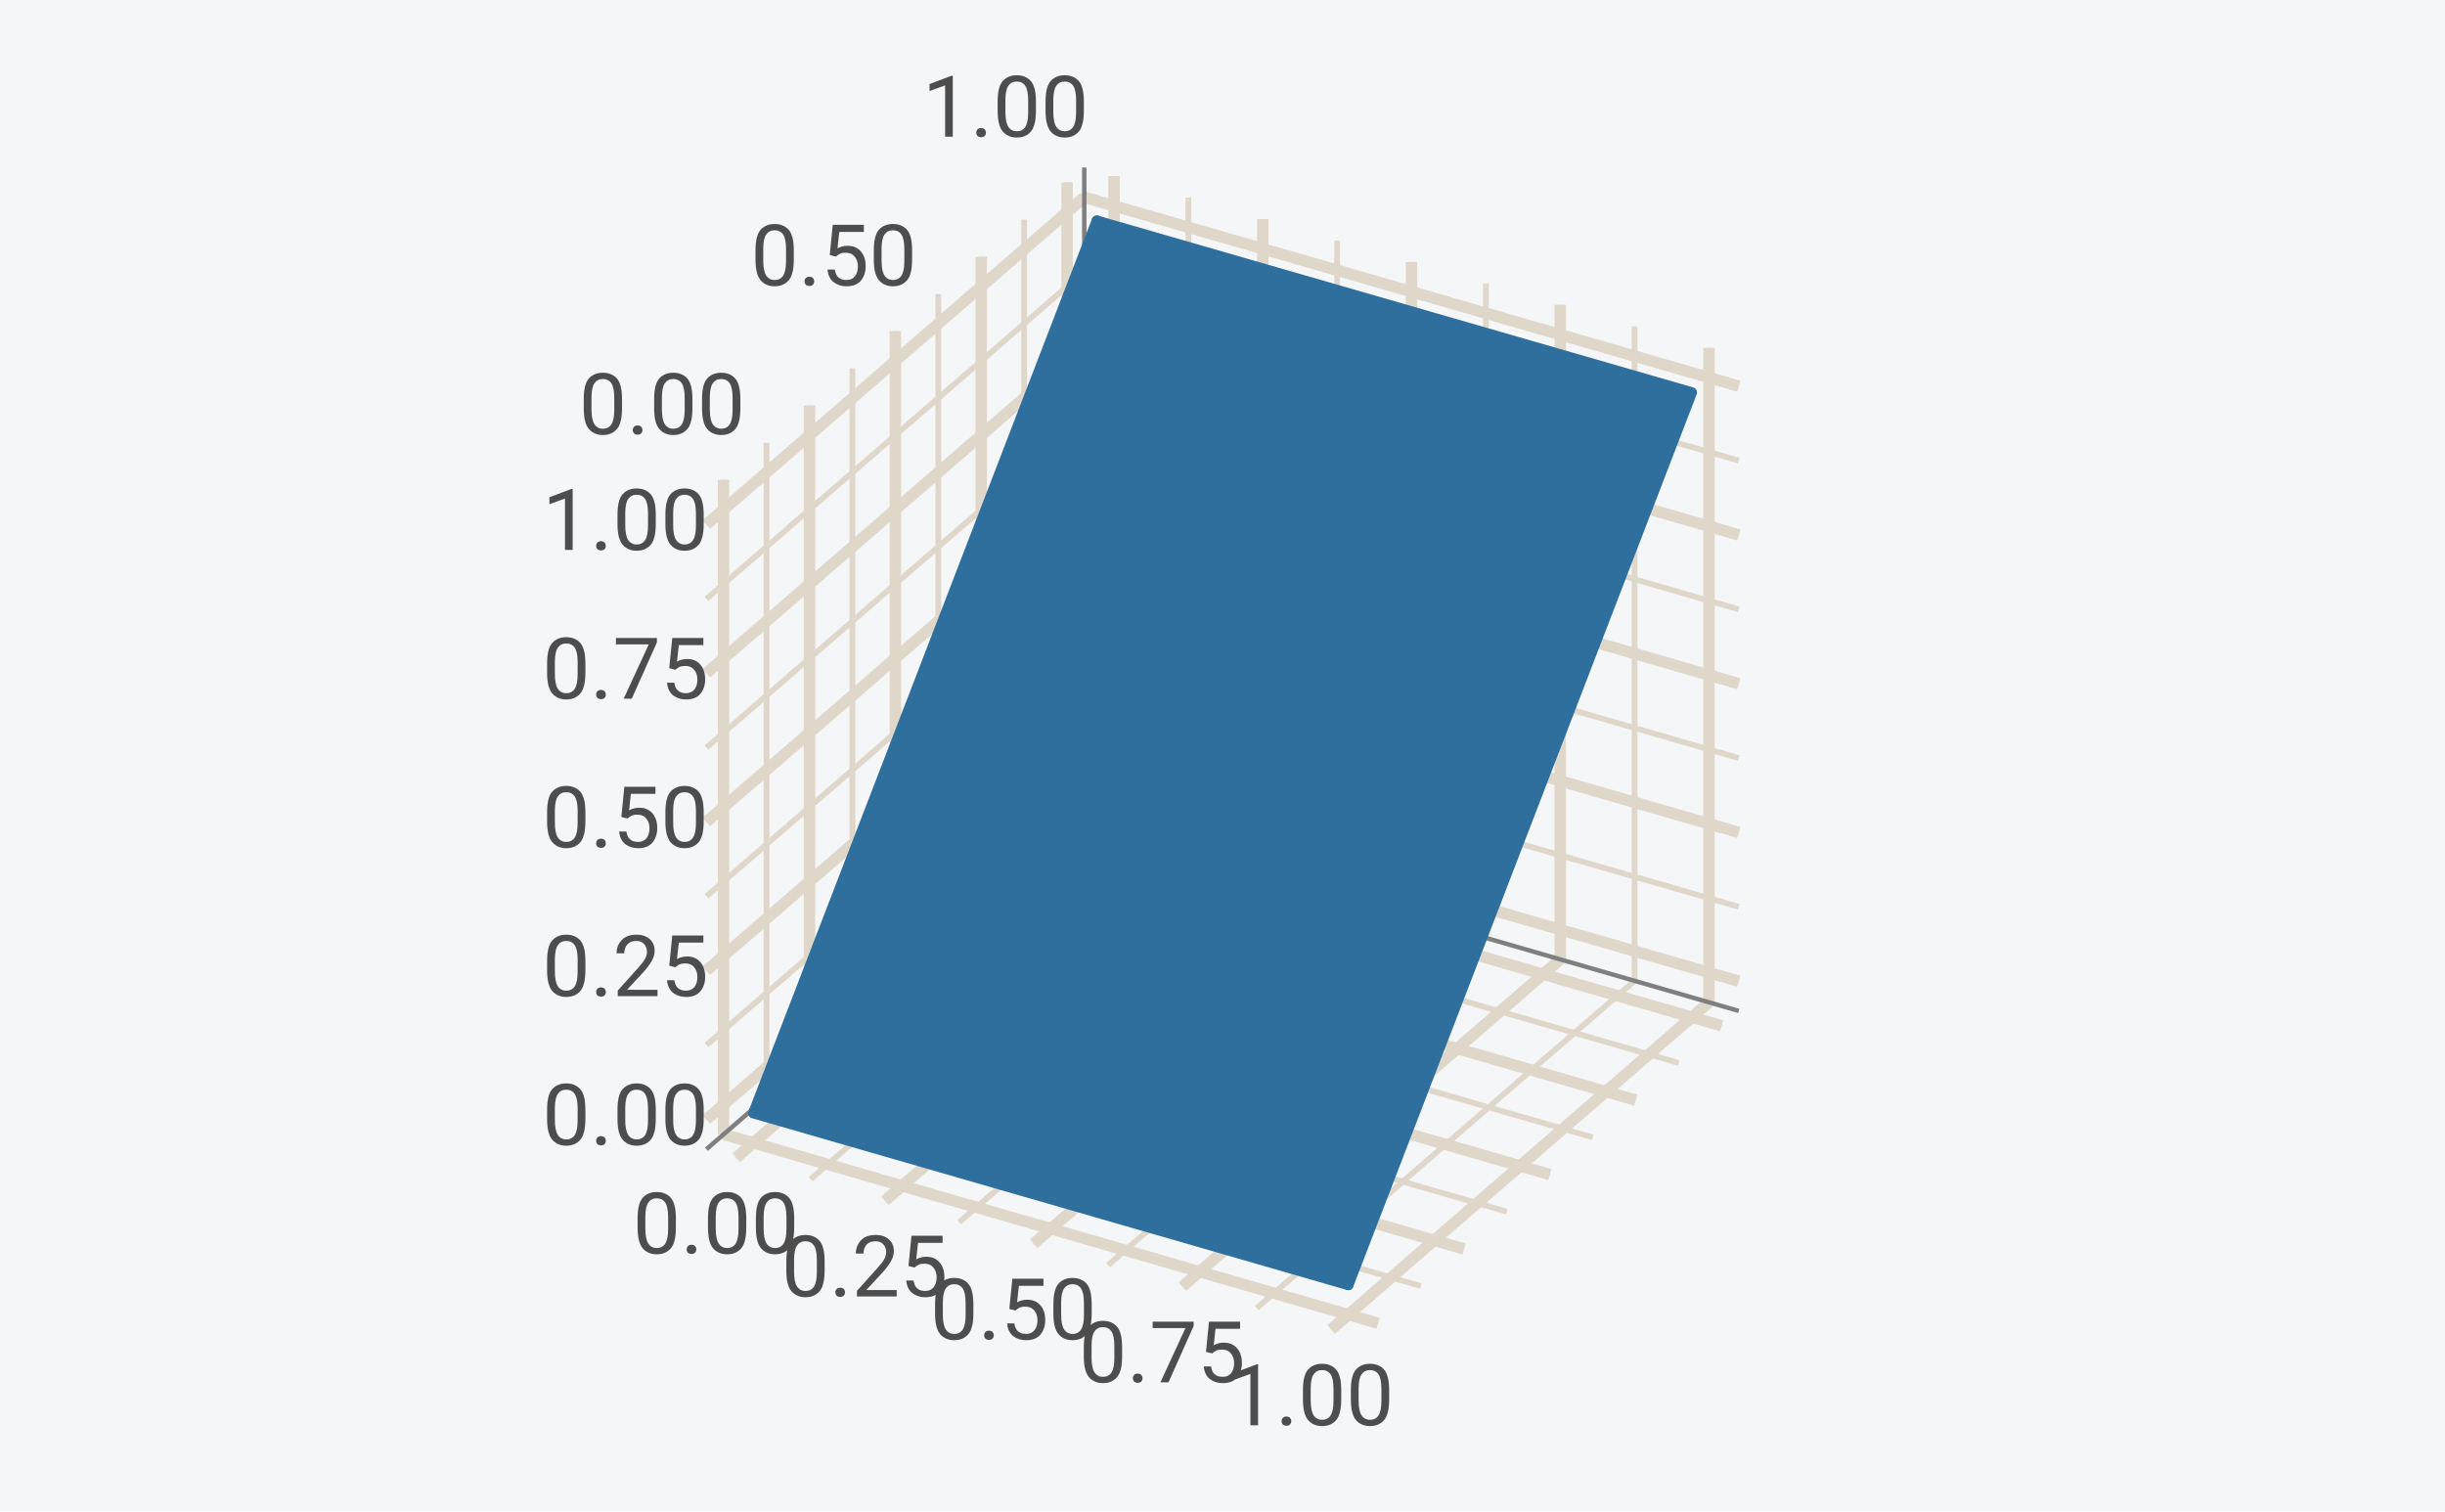
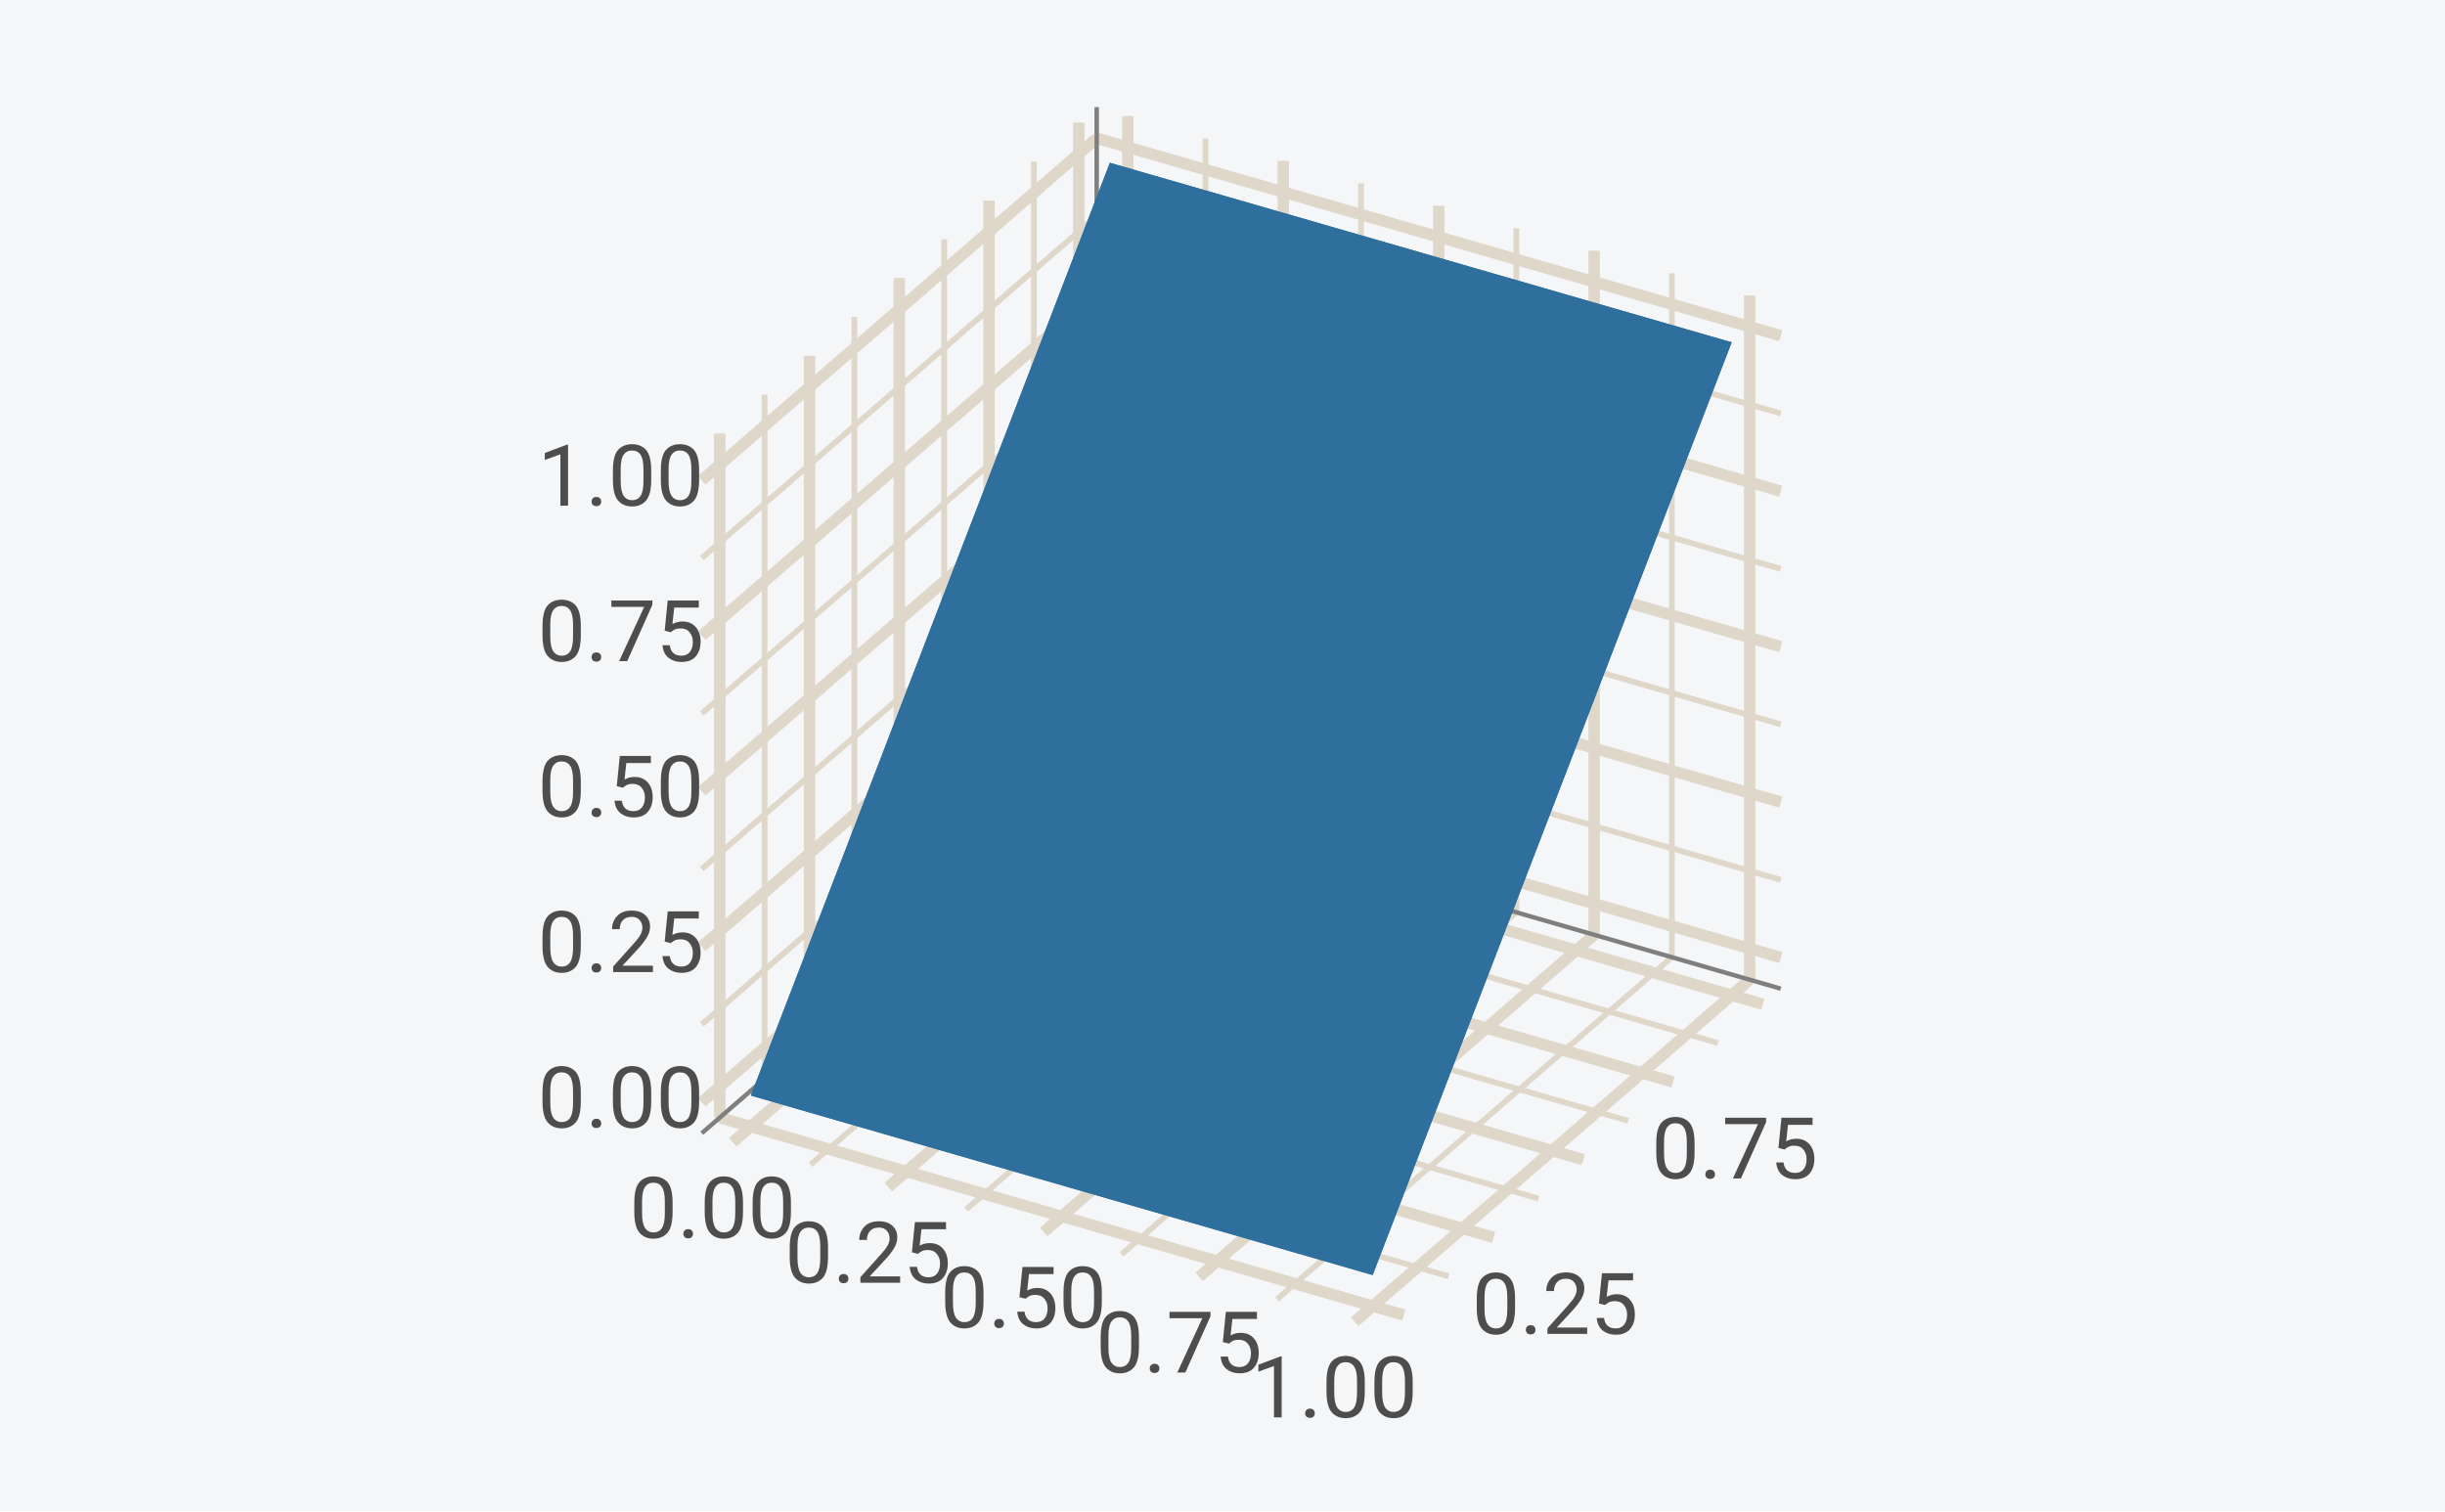
<svg xmlns="http://www.w3.org/2000/svg" width="468.00pt" height="289.25pt" viewBox="0 0 468.00 289.25">
  <g class="svglite">
    <defs>
      <style type="text/css">
    /* theme-aware-processed */
    .svglite line, .svglite polyline, .svglite polygon, .svglite path, .svglite circle {
      fill: none;
      stroke: #3E3F3A;
      stroke-linecap: round;
      stroke-linejoin: round;
      stroke-miterlimit: 10.00;
    }
    .svglite &gt; g &gt; rect {
      fill: none;
      stroke: #3E3F3A;
      stroke-linecap: round;
      stroke-linejoin: round;
      stroke-miterlimit: 10.00;
    }
    .svglite text {
      white-space: pre;
      fill: #3E3F3A;
    }
    .svglite g.glyphgroup path {
      fill: inherit;
      stroke: none;
    }
  </style>
    </defs>
    <rect class="svg-bg" width="100%" height="100%" style="stroke: none; fill: #F5F6F8;" />
    <defs>
      <clipPath id="cpMC4wMHw0NjguMDB8MC4wMHwyODkuMjU=">
        <rect x="0.00" y="0.00" width="468.00" height="289.25" />
      </clipPath>
    </defs>
    <g clip-path="url(#cpMC4wMHw0NjguMDB8MC4wMHwyODkuMjU=)">
</g>
    <defs>
      <clipPath id="cpODkuMzh8Mzc4LjYyfDAuMDB8Mjg5LjI1">
        <rect x="89.38" y="0.00" width="289.25" height="289.25" />
      </clipPath>
    </defs>
    <g clip-path="url(#cpODkuMzh8Mzc4LjYyfDAuMDB8Mjg5LjI1)">
      <rect x="89.38" y="0.00" width="289.25" height="289.25" style="stroke-width: 1.65; stroke: none;" />
    </g>
    <g clip-path="url(#cpMC4wMHw0NjguMDB8MC4wMHwyODkuMjU=)">
      <rect x="97.85" y="8.47" width="272.31" height="272.31" style="stroke-width: 1.65; stroke: none;" />
    </g>
    <defs>
-       <clipPath id="cpMTA1Ljg0fDM2Mi4xOHwzMS41NnwyNTYuNjM=">
-         <rect x="105.84" y="31.56" width="256.34" height="225.07" />
-       </clipPath>
-     </defs>
-     <g clip-path="url(#cpMTA1Ljg0fDM2Mi4xOHwzMS41NnwyNTYuNjM=)">
-       <polyline points="138.50,217.12 138.50,91.85 " style="stroke-width: 1.10; stroke: #DFD7CA; stroke-linecap: butt;" />
-       <polyline points="146.72,210.00 146.72,84.73 " style="stroke-width: 1.10; stroke: #DFD7CA; stroke-linecap: butt;" />
-       <polyline points="154.94,202.89 154.94,77.62 " style="stroke-width: 1.10; stroke: #DFD7CA; stroke-linecap: butt;" />
-       <polyline points="163.16,195.77 163.16,70.50 " style="stroke-width: 1.10; stroke: #DFD7CA; stroke-linecap: butt;" />
-       <polyline points="171.38,188.65 171.38,63.38 " style="stroke-width: 1.10; stroke: #DFD7CA; stroke-linecap: butt;" />
-       <polyline points="179.60,181.53 179.60,56.26 " style="stroke-width: 1.10; stroke: #DFD7CA; stroke-linecap: butt;" />
-       <polyline points="187.82,174.42 187.82,49.15 " style="stroke-width: 1.10; stroke: #DFD7CA; stroke-linecap: butt;" />
-       <polyline points="196.03,167.30 196.03,42.03 " style="stroke-width: 1.10; stroke: #DFD7CA; stroke-linecap: butt;" />
-       <polyline points="204.25,160.18 204.25,34.91 " style="stroke-width: 1.10; stroke: #DFD7CA; stroke-linecap: butt;" />
-       <polyline points="138.50,217.12 138.50,91.85 " style="stroke-width: 2.19; stroke: #DFD7CA; stroke-linecap: butt;" />
-       <polyline points="154.94,202.89 154.94,77.62 " style="stroke-width: 2.19; stroke: #DFD7CA; stroke-linecap: butt;" />
-       <polyline points="171.38,188.65 171.38,63.38 " style="stroke-width: 2.19; stroke: #DFD7CA; stroke-linecap: butt;" />
-       <polyline points="187.82,174.42 187.82,49.15 " style="stroke-width: 2.19; stroke: #DFD7CA; stroke-linecap: butt;" />
-       <polyline points="204.25,160.18 204.25,34.91 " style="stroke-width: 2.19; stroke: #DFD7CA; stroke-linecap: butt;" />
-       <polyline points="135.22,214.28 207.54,151.64 " style="stroke-width: 1.10; stroke: #DFD7CA; stroke-linecap: butt;" />
-       <polyline points="135.22,200.04 207.54,137.40 " style="stroke-width: 1.10; stroke: #DFD7CA; stroke-linecap: butt;" />
-       <polyline points="135.22,185.80 207.54,123.17 " style="stroke-width: 1.10; stroke: #DFD7CA; stroke-linecap: butt;" />
-       <polyline points="135.22,171.57 207.54,108.93 " style="stroke-width: 1.10; stroke: #DFD7CA; stroke-linecap: butt;" />
-       <polyline points="135.22,157.33 207.54,94.70 " style="stroke-width: 1.10; stroke: #DFD7CA; stroke-linecap: butt;" />
-       <polyline points="135.22,143.10 207.54,80.46 " style="stroke-width: 1.10; stroke: #DFD7CA; stroke-linecap: butt;" />
-       <polyline points="135.22,128.86 207.54,66.23 " style="stroke-width: 1.10; stroke: #DFD7CA; stroke-linecap: butt;" />
-       <polyline points="135.22,114.63 207.54,51.99 " style="stroke-width: 1.10; stroke: #DFD7CA; stroke-linecap: butt;" />
-       <polyline points="135.22,100.39 207.54,37.76 " style="stroke-width: 1.10; stroke: #DFD7CA; stroke-linecap: butt;" />
-       <polyline points="135.22,214.28 207.54,151.64 " style="stroke-width: 2.19; stroke: #DFD7CA; stroke-linecap: butt;" />
-       <polyline points="135.22,185.80 207.54,123.17 " style="stroke-width: 2.19; stroke: #DFD7CA; stroke-linecap: butt;" />
-       <polyline points="135.22,157.33 207.54,94.70 " style="stroke-width: 2.19; stroke: #DFD7CA; stroke-linecap: butt;" />
-       <polyline points="135.22,128.86 207.54,66.23 " style="stroke-width: 2.19; stroke: #DFD7CA; stroke-linecap: butt;" />
-       <polyline points="135.22,100.39 207.54,37.76 " style="stroke-width: 2.19; stroke: #DFD7CA; stroke-linecap: butt;" />
-       <polyline points="213.24,158.98 213.24,33.71 " style="stroke-width: 1.10; stroke: #DFD7CA; stroke-linecap: butt;" />
-       <polyline points="227.47,163.09 227.47,37.82 " style="stroke-width: 1.10; stroke: #DFD7CA; stroke-linecap: butt;" />
-       <polyline points="241.71,167.20 241.71,41.93 " style="stroke-width: 1.10; stroke: #DFD7CA; stroke-linecap: butt;" />
-       <polyline points="255.94,171.31 255.94,46.04 " style="stroke-width: 1.10; stroke: #DFD7CA; stroke-linecap: butt;" />
-       <polyline points="270.18,175.42 270.18,50.15 " style="stroke-width: 1.10; stroke: #DFD7CA; stroke-linecap: butt;" />
-       <polyline points="284.41,179.52 284.41,54.25 " style="stroke-width: 1.10; stroke: #DFD7CA; stroke-linecap: butt;" />
-       <polyline points="298.65,183.63 298.65,58.36 " style="stroke-width: 1.10; stroke: #DFD7CA; stroke-linecap: butt;" />
-       <polyline points="312.88,187.74 312.88,62.47 " style="stroke-width: 1.10; stroke: #DFD7CA; stroke-linecap: butt;" />
-       <polyline points="327.12,191.85 327.12,66.58 " style="stroke-width: 1.10; stroke: #DFD7CA; stroke-linecap: butt;" />
-       <polyline points="213.24,158.98 213.24,33.71 " style="stroke-width: 2.19; stroke: #DFD7CA; stroke-linecap: butt;" />
-       <polyline points="241.71,167.20 241.71,41.93 " style="stroke-width: 2.19; stroke: #DFD7CA; stroke-linecap: butt;" />
-       <polyline points="270.18,175.42 270.18,50.15 " style="stroke-width: 2.19; stroke: #DFD7CA; stroke-linecap: butt;" />
-       <polyline points="298.65,183.63 298.65,58.36 " style="stroke-width: 2.19; stroke: #DFD7CA; stroke-linecap: butt;" />
-       <polyline points="327.12,191.85 327.12,66.58 " style="stroke-width: 2.19; stroke: #DFD7CA; stroke-linecap: butt;" />
-       <polyline points="207.54,151.64 332.81,187.80 " style="stroke-width: 1.10; stroke: #DFD7CA; stroke-linecap: butt;" />
-       <polyline points="207.54,137.40 332.81,173.57 " style="stroke-width: 1.10; stroke: #DFD7CA; stroke-linecap: butt;" />
-       <polyline points="207.54,123.17 332.81,159.33 " style="stroke-width: 1.10; stroke: #DFD7CA; stroke-linecap: butt;" />
-       <polyline points="207.54,108.93 332.81,145.10 " style="stroke-width: 1.10; stroke: #DFD7CA; stroke-linecap: butt;" />
-       <polyline points="207.54,94.70 332.81,130.86 " style="stroke-width: 1.10; stroke: #DFD7CA; stroke-linecap: butt;" />
-       <polyline points="207.54,80.46 332.81,116.63 " style="stroke-width: 1.10; stroke: #DFD7CA; stroke-linecap: butt;" />
-       <polyline points="207.54,66.23 332.81,102.39 " style="stroke-width: 1.10; stroke: #DFD7CA; stroke-linecap: butt;" />
-       <polyline points="207.54,51.99 332.81,88.16 " style="stroke-width: 1.10; stroke: #DFD7CA; stroke-linecap: butt;" />
-       <polyline points="207.54,37.76 332.81,73.92 " style="stroke-width: 1.10; stroke: #DFD7CA; stroke-linecap: butt;" />
-       <polyline points="207.54,151.64 332.81,187.80 " style="stroke-width: 2.19; stroke: #DFD7CA; stroke-linecap: butt;" />
-       <polyline points="207.54,123.17 332.81,159.33 " style="stroke-width: 2.19; stroke: #DFD7CA; stroke-linecap: butt;" />
-       <polyline points="207.54,94.70 332.81,130.86 " style="stroke-width: 2.19; stroke: #DFD7CA; stroke-linecap: butt;" />
-       <polyline points="207.54,66.23 332.81,102.39 " style="stroke-width: 2.19; stroke: #DFD7CA; stroke-linecap: butt;" />
-       <polyline points="207.54,37.76 332.81,73.92 " style="stroke-width: 2.19; stroke: #DFD7CA; stroke-linecap: butt;" />
-       <polyline points="140.91,221.61 213.24,158.98 " style="stroke-width: 1.10; stroke: #DFD7CA; stroke-linecap: butt;" />
-       <polyline points="155.15,225.72 227.47,163.09 " style="stroke-width: 1.10; stroke: #DFD7CA; stroke-linecap: butt;" />
-       <polyline points="169.38,229.83 241.71,167.20 " style="stroke-width: 1.10; stroke: #DFD7CA; stroke-linecap: butt;" />
-       <polyline points="183.62,233.94 255.94,171.31 " style="stroke-width: 1.10; stroke: #DFD7CA; stroke-linecap: butt;" />
-       <polyline points="197.85,238.05 270.18,175.42 " style="stroke-width: 1.10; stroke: #DFD7CA; stroke-linecap: butt;" />
-       <polyline points="212.09,242.16 284.41,179.52 " style="stroke-width: 1.10; stroke: #DFD7CA; stroke-linecap: butt;" />
-       <polyline points="226.32,246.27 298.65,183.63 " style="stroke-width: 1.10; stroke: #DFD7CA; stroke-linecap: butt;" />
-       <polyline points="240.56,250.38 312.88,187.74 " style="stroke-width: 1.10; stroke: #DFD7CA; stroke-linecap: butt;" />
-       <polyline points="254.79,254.49 327.12,191.85 " style="stroke-width: 1.10; stroke: #DFD7CA; stroke-linecap: butt;" />
-       <polyline points="140.91,221.61 213.24,158.98 " style="stroke-width: 2.19; stroke: #DFD7CA; stroke-linecap: butt;" />
-       <polyline points="169.38,229.83 241.71,167.20 " style="stroke-width: 2.19; stroke: #DFD7CA; stroke-linecap: butt;" />
-       <polyline points="197.85,238.05 270.18,175.42 " style="stroke-width: 2.19; stroke: #DFD7CA; stroke-linecap: butt;" />
-       <polyline points="226.32,246.27 298.65,183.63 " style="stroke-width: 2.19; stroke: #DFD7CA; stroke-linecap: butt;" />
-       <polyline points="254.79,254.49 327.12,191.85 " style="stroke-width: 2.19; stroke: #DFD7CA; stroke-linecap: butt;" />
-       <polyline points="138.50,217.12 263.77,253.28 " style="stroke-width: 1.10; stroke: #DFD7CA; stroke-linecap: butt;" />
-       <polyline points="146.72,210.00 271.99,246.17 " style="stroke-width: 1.10; stroke: #DFD7CA; stroke-linecap: butt;" />
-       <polyline points="154.94,202.89 280.21,239.05 " style="stroke-width: 1.10; stroke: #DFD7CA; stroke-linecap: butt;" />
-       <polyline points="163.16,195.77 288.43,231.93 " style="stroke-width: 1.10; stroke: #DFD7CA; stroke-linecap: butt;" />
-       <polyline points="171.38,188.65 296.65,224.81 " style="stroke-width: 1.10; stroke: #DFD7CA; stroke-linecap: butt;" />
-       <polyline points="179.60,181.53 304.87,217.70 " style="stroke-width: 1.10; stroke: #DFD7CA; stroke-linecap: butt;" />
-       <polyline points="187.82,174.42 313.09,210.58 " style="stroke-width: 1.10; stroke: #DFD7CA; stroke-linecap: butt;" />
-       <polyline points="196.03,167.30 321.31,203.46 " style="stroke-width: 1.10; stroke: #DFD7CA; stroke-linecap: butt;" />
-       <polyline points="204.25,160.18 329.52,196.34 " style="stroke-width: 1.10; stroke: #DFD7CA; stroke-linecap: butt;" />
-       <polyline points="138.50,217.12 263.77,253.28 " style="stroke-width: 2.19; stroke: #DFD7CA; stroke-linecap: butt;" />
-       <polyline points="154.94,202.89 280.21,239.05 " style="stroke-width: 2.19; stroke: #DFD7CA; stroke-linecap: butt;" />
-       <polyline points="171.38,188.65 296.65,224.81 " style="stroke-width: 2.19; stroke: #DFD7CA; stroke-linecap: butt;" />
-       <polyline points="187.82,174.42 313.09,210.58 " style="stroke-width: 2.19; stroke: #DFD7CA; stroke-linecap: butt;" />
-       <polyline points="204.25,160.18 329.52,196.34 " style="stroke-width: 2.19; stroke: #DFD7CA; stroke-linecap: butt;" />
-       <polyline points="207.54,157.33 332.81,193.50 " style="stroke-width: 0.85; stroke: #7F7F7F; stroke-linecap: butt;" />
-       <polyline points="135.22,219.97 207.54,157.33 " style="stroke-width: 0.85; stroke: #7F7F7F; stroke-linecap: butt;" />
-       <polyline points="207.54,157.33 207.54,32.06 " style="stroke-width: 0.85; stroke: #7F7F7F; stroke-linecap: butt;" />
-       <polygon points="209.95,42.25 144.20,213.07 258.08,245.95 " style="stroke-width: 2.00; stroke: #2E6F9E; fill: #2E6F9E;" />
-       <polygon points="258.08,245.95 323.83,75.12 209.95,42.25 " style="stroke-width: 2.00; stroke: #2E6F9E; fill: #2E6F9E;" />
+       <clipPath id="cpMTMzLjgzfDM0MS4zNXwxNi40NHwyNTguNzc=">
+         <rect x="133.83" y="16.44" width="207.52" height="242.33" />
+       </clipPath>
+     </defs>
+     <g clip-path="url(#cpMTMzLjgzfDM0MS4zNXwxNi40NHwyNTguNzc=)">
+       <polyline points="137.77,213.93 137.77,83.00 " style="stroke-width: 1.10; stroke: #DFD7CA; stroke-linecap: butt;" />
+       <polyline points="146.36,206.49 146.36,75.56 " style="stroke-width: 1.10; stroke: #DFD7CA; stroke-linecap: butt;" />
+       <polyline points="154.95,199.05 154.95,68.12 " style="stroke-width: 1.10; stroke: #DFD7CA; stroke-linecap: butt;" />
+       <polyline points="163.54,191.61 163.54,60.68 " style="stroke-width: 1.10; stroke: #DFD7CA; stroke-linecap: butt;" />
+       <polyline points="172.13,184.17 172.13,53.24 " style="stroke-width: 1.10; stroke: #DFD7CA; stroke-linecap: butt;" />
+       <polyline points="180.72,176.73 180.72,45.80 " style="stroke-width: 1.10; stroke: #DFD7CA; stroke-linecap: butt;" />
+       <polyline points="189.31,169.29 189.31,38.37 " style="stroke-width: 1.10; stroke: #DFD7CA; stroke-linecap: butt;" />
+       <polyline points="197.90,161.85 197.90,30.93 " style="stroke-width: 1.10; stroke: #DFD7CA; stroke-linecap: butt;" />
+       <polyline points="206.49,154.42 206.49,23.49 " style="stroke-width: 1.10; stroke: #DFD7CA; stroke-linecap: butt;" />
+       <polyline points="137.77,213.93 137.77,83.00 " style="stroke-width: 2.19; stroke: #DFD7CA; stroke-linecap: butt;" />
+       <polyline points="154.95,199.05 154.95,68.12 " style="stroke-width: 2.19; stroke: #DFD7CA; stroke-linecap: butt;" />
+       <polyline points="172.13,184.17 172.13,53.24 " style="stroke-width: 2.19; stroke: #DFD7CA; stroke-linecap: butt;" />
+       <polyline points="189.31,169.29 189.31,38.37 " style="stroke-width: 2.19; stroke: #DFD7CA; stroke-linecap: butt;" />
+       <polyline points="206.49,154.42 206.49,23.49 " style="stroke-width: 2.19; stroke: #DFD7CA; stroke-linecap: butt;" />
+     </g>
+     <defs>
+       <clipPath id="cp-0">
+         <path d="M 133.83 211.50 L 210.47 211.50 L 210.47 144.94 L 133.83 144.94 Z" />
+       </clipPath>
+     </defs>
+     <g clip-path="url(#cp-0)">
+       <polyline points="134.33,210.95 209.92,145.49 " style="stroke-width: 1.10; stroke: #DFD7CA; stroke-linecap: butt;" />
+     </g>
+     <g clip-path="url(#cpMTMzLjgzfDM0MS4zNXwxNi40NHwyNTguNzc=)">
+ </g>
+     <defs>
+       <clipPath id="cp-1">
+         <path d="M 133.83 196.62 L 210.47 196.62 L 210.47 130.06 L 133.83 130.06 Z" />
+       </clipPath>
+     </defs>
+     <g clip-path="url(#cp-1)">
+       <polyline points="134.33,196.07 209.92,130.61 " style="stroke-width: 1.10; stroke: #DFD7CA; stroke-linecap: butt;" />
+     </g>
+     <g clip-path="url(#cpMTMzLjgzfDM0MS4zNXwxNi40NHwyNTguNzc=)">
+ </g>
+     <defs>
+       <clipPath id="cp-2">
+         <path d="M 133.83 181.74 L 210.47 181.74 L 210.47 115.18 L 133.83 115.18 Z" />
+       </clipPath>
+     </defs>
+     <g clip-path="url(#cp-2)">
+       <polyline points="134.33,181.20 209.92,115.73 " style="stroke-width: 1.10; stroke: #DFD7CA; stroke-linecap: butt;" />
+     </g>
+     <g clip-path="url(#cpMTMzLjgzfDM0MS4zNXwxNi40NHwyNTguNzc=)">
+ </g>
+     <defs>
+       <clipPath id="cp-3">
+         <path d="M 133.83 166.87 L 210.47 166.87 L 210.47 100.31 L 133.83 100.31 Z" />
+       </clipPath>
+     </defs>
+     <g clip-path="url(#cp-3)">
+       <polyline points="134.33,166.32 209.92,100.85 " style="stroke-width: 1.10; stroke: #DFD7CA; stroke-linecap: butt;" />
+     </g>
+     <g clip-path="url(#cpMTMzLjgzfDM0MS4zNXwxNi40NHwyNTguNzc=)">
+ </g>
+     <defs>
+       <clipPath id="cp-4">
+         <path d="M 133.83 151.99 L 210.47 151.99 L 210.47 85.43 L 133.83 85.43 Z" />
+       </clipPath>
+     </defs>
+     <g clip-path="url(#cp-4)">
+       <polyline points="134.33,151.44 209.92,85.98 " style="stroke-width: 1.10; stroke: #DFD7CA; stroke-linecap: butt;" />
+     </g>
+     <g clip-path="url(#cpMTMzLjgzfDM0MS4zNXwxNi40NHwyNTguNzc=)">
+ </g>
+     <defs>
+       <clipPath id="cp-5">
+         <path d="M 133.83 137.11 L 210.47 137.11 L 210.47 70.55 L 133.83 70.55 Z" />
+       </clipPath>
+     </defs>
+     <g clip-path="url(#cp-5)">
+       <polyline points="134.33,136.56 209.92,71.10 " style="stroke-width: 1.10; stroke: #DFD7CA; stroke-linecap: butt;" />
+     </g>
+     <g clip-path="url(#cpMTMzLjgzfDM0MS4zNXwxNi40NHwyNTguNzc=)">
+ </g>
+     <defs>
+       <clipPath id="cp-6">
+         <path d="M 133.83 122.23 L 210.47 122.23 L 210.47 55.67 L 133.83 55.67 Z" />
+       </clipPath>
+     </defs>
+     <g clip-path="url(#cp-6)">
+       <polyline points="134.33,121.68 209.92,56.22 " style="stroke-width: 1.10; stroke: #DFD7CA; stroke-linecap: butt;" />
+     </g>
+     <g clip-path="url(#cpMTMzLjgzfDM0MS4zNXwxNi40NHwyNTguNzc=)">
+ </g>
+     <defs>
+       <clipPath id="cp-7">
+         <path d="M 133.83 107.35 L 210.47 107.35 L 210.47 40.79 L 133.83 40.79 Z" />
+       </clipPath>
+     </defs>
+     <g clip-path="url(#cp-7)">
+       <polyline points="134.33,106.81 209.92,41.34 " style="stroke-width: 1.10; stroke: #DFD7CA; stroke-linecap: butt;" />
+     </g>
+     <g clip-path="url(#cpMTMzLjgzfDM0MS4zNXwxNi40NHwyNTguNzc=)">
+ </g>
+     <defs>
+       <clipPath id="cp-8">
+         <path d="M 133.83 92.47 L 210.47 92.47 L 210.47 25.92 L 133.83 25.92 Z" />
+       </clipPath>
+     </defs>
+     <g clip-path="url(#cp-8)">
+       <polyline points="134.33,91.93 209.92,26.46 " style="stroke-width: 1.10; stroke: #DFD7CA; stroke-linecap: butt;" />
+     </g>
+     <g clip-path="url(#cpMTMzLjgzfDM0MS4zNXwxNi40NHwyNTguNzc=)">
+ </g>
+     <defs>
+       <clipPath id="cp-9">
+         <path d="M 133.83 212.05 L 211.02 212.05 L 211.02 144.39 L 133.83 144.39 Z" />
+       </clipPath>
+     </defs>
+     <g clip-path="url(#cp-9)">
+       <polyline points="134.33,210.95 209.92,145.49 " style="stroke-width: 2.19; stroke: #DFD7CA; stroke-linecap: butt;" />
+     </g>
+     <g clip-path="url(#cpMTMzLjgzfDM0MS4zNXwxNi40NHwyNTguNzc=)">
+ </g>
+     <defs>
+       <clipPath id="cp-10">
+         <path d="M 133.83 182.29 L 211.02 182.29 L 211.02 114.64 L 133.83 114.64 Z" />
+       </clipPath>
+     </defs>
+     <g clip-path="url(#cp-10)">
+       <polyline points="134.33,181.20 209.92,115.73 " style="stroke-width: 2.19; stroke: #DFD7CA; stroke-linecap: butt;" />
+     </g>
+     <g clip-path="url(#cpMTMzLjgzfDM0MS4zNXwxNi40NHwyNTguNzc=)">
+ </g>
+     <defs>
+       <clipPath id="cp-11">
+         <path d="M 133.83 152.54 L 211.02 152.54 L 211.02 84.88 L 133.83 84.88 Z" />
+       </clipPath>
+     </defs>
+     <g clip-path="url(#cp-11)">
+       <polyline points="134.33,151.44 209.92,85.98 " style="stroke-width: 2.19; stroke: #DFD7CA; stroke-linecap: butt;" />
+     </g>
+     <g clip-path="url(#cpMTMzLjgzfDM0MS4zNXwxNi40NHwyNTguNzc=)">
+ </g>
+     <defs>
+       <clipPath id="cp-12">
+         <path d="M 133.83 122.78 L 211.02 122.78 L 211.02 55.12 L 133.83 55.12 Z" />
+       </clipPath>
+     </defs>
+     <g clip-path="url(#cp-12)">
+       <polyline points="134.33,121.68 209.92,56.22 " style="stroke-width: 2.19; stroke: #DFD7CA; stroke-linecap: butt;" />
+     </g>
+     <g clip-path="url(#cpMTMzLjgzfDM0MS4zNXwxNi40NHwyNTguNzc=)">
+ </g>
+     <defs>
+       <clipPath id="cp-13">
+         <path d="M 133.83 93.02 L 211.02 93.02 L 211.02 25.37 L 133.83 25.37 Z" />
+       </clipPath>
+     </defs>
+     <g clip-path="url(#cp-13)">
+       <polyline points="134.33,91.93 209.92,26.46 " style="stroke-width: 2.19; stroke: #DFD7CA; stroke-linecap: butt;" />
+     </g>
+     <g clip-path="url(#cpMTMzLjgzfDM0MS4zNXwxNi40NHwyNTguNzc=)">
+       <polyline points="215.87,153.16 215.87,22.23 " style="stroke-width: 1.10; stroke: #DFD7CA; stroke-linecap: butt;" />
+       <polyline points="230.75,157.45 230.75,26.52 " style="stroke-width: 1.10; stroke: #DFD7CA; stroke-linecap: butt;" />
+       <polyline points="245.63,161.75 245.63,30.82 " style="stroke-width: 1.10; stroke: #DFD7CA; stroke-linecap: butt;" />
+       <polyline points="260.51,166.04 260.51,35.11 " style="stroke-width: 1.10; stroke: #DFD7CA; stroke-linecap: butt;" />
+       <polyline points="275.39,170.34 275.39,39.41 " style="stroke-width: 1.10; stroke: #DFD7CA; stroke-linecap: butt;" />
+       <polyline points="290.26,174.63 290.26,43.70 " style="stroke-width: 1.10; stroke: #DFD7CA; stroke-linecap: butt;" />
+       <polyline points="305.14,178.93 305.14,48.00 " style="stroke-width: 1.10; stroke: #DFD7CA; stroke-linecap: butt;" />
+       <polyline points="320.02,183.22 320.02,52.29 " style="stroke-width: 1.10; stroke: #DFD7CA; stroke-linecap: butt;" />
+       <polyline points="334.90,187.52 334.90,56.59 " style="stroke-width: 1.10; stroke: #DFD7CA; stroke-linecap: butt;" />
+       <polyline points="215.87,153.16 215.87,22.23 " style="stroke-width: 2.19; stroke: #DFD7CA; stroke-linecap: butt;" />
+       <polyline points="245.63,161.75 245.63,30.82 " style="stroke-width: 2.19; stroke: #DFD7CA; stroke-linecap: butt;" />
+       <polyline points="275.39,170.34 275.39,39.41 " style="stroke-width: 2.19; stroke: #DFD7CA; stroke-linecap: butt;" />
+       <polyline points="305.14,178.93 305.14,48.00 " style="stroke-width: 2.19; stroke: #DFD7CA; stroke-linecap: butt;" />
+       <polyline points="334.90,187.52 334.90,56.59 " style="stroke-width: 2.19; stroke: #DFD7CA; stroke-linecap: butt;" />
+     </g>
+     <defs>
+       <clipPath id="cp-14">
+         <path d="M 209.37 183.83 L 341.35 183.83 L 341.35 144.94 L 209.37 144.94 Z" />
+       </clipPath>
+     </defs>
+     <g clip-path="url(#cp-14)">
+       <polyline points="209.92,145.49 340.85,183.28 " style="stroke-width: 1.10; stroke: #DFD7CA; stroke-linecap: butt;" />
+     </g>
+     <g clip-path="url(#cpMTMzLjgzfDM0MS4zNXwxNi40NHwyNTguNzc=)">
+ </g>
+     <defs>
+       <clipPath id="cp-15">
+         <path d="M 209.37 168.95 L 341.35 168.95 L 341.35 130.06 L 209.37 130.06 Z" />
+       </clipPath>
+     </defs>
+     <g clip-path="url(#cp-15)">
+       <polyline points="209.92,130.61 340.85,168.41 " style="stroke-width: 1.10; stroke: #DFD7CA; stroke-linecap: butt;" />
+     </g>
+     <g clip-path="url(#cpMTMzLjgzfDM0MS4zNXwxNi40NHwyNTguNzc=)">
+ </g>
+     <defs>
+       <clipPath id="cp-16">
+         <path d="M 209.37 154.08 L 341.35 154.08 L 341.35 115.18 L 209.37 115.18 Z" />
+       </clipPath>
+     </defs>
+     <g clip-path="url(#cp-16)">
+       <polyline points="209.92,115.73 340.85,153.53 " style="stroke-width: 1.10; stroke: #DFD7CA; stroke-linecap: butt;" />
+     </g>
+     <g clip-path="url(#cpMTMzLjgzfDM0MS4zNXwxNi40NHwyNTguNzc=)">
+ </g>
+     <defs>
+       <clipPath id="cp-17">
+         <path d="M 209.37 139.20 L 341.35 139.20 L 341.35 100.31 L 209.37 100.31 Z" />
+       </clipPath>
+     </defs>
+     <g clip-path="url(#cp-17)">
+       <polyline points="209.92,100.85 340.85,138.65 " style="stroke-width: 1.10; stroke: #DFD7CA; stroke-linecap: butt;" />
+     </g>
+     <g clip-path="url(#cpMTMzLjgzfDM0MS4zNXwxNi40NHwyNTguNzc=)">
+ </g>
+     <defs>
+       <clipPath id="cp-18">
+         <path d="M 209.37 124.32 L 341.35 124.32 L 341.35 85.43 L 209.37 85.43 Z" />
+       </clipPath>
+     </defs>
+     <g clip-path="url(#cp-18)">
+       <polyline points="209.92,85.98 340.85,123.77 " style="stroke-width: 1.10; stroke: #DFD7CA; stroke-linecap: butt;" />
+     </g>
+     <g clip-path="url(#cpMTMzLjgzfDM0MS4zNXwxNi40NHwyNTguNzc=)">
+ </g>
+     <defs>
+       <clipPath id="cp-19">
+         <path d="M 209.37 109.44 L 341.35 109.44 L 341.35 70.55 L 209.37 70.55 Z" />
+       </clipPath>
+     </defs>
+     <g clip-path="url(#cp-19)">
+       <polyline points="209.92,71.10 340.85,108.89 " style="stroke-width: 1.10; stroke: #DFD7CA; stroke-linecap: butt;" />
+     </g>
+     <g clip-path="url(#cpMTMzLjgzfDM0MS4zNXwxNi40NHwyNTguNzc=)">
+ </g>
+     <defs>
+       <clipPath id="cp-20">
+         <path d="M 209.37 94.56 L 341.35 94.56 L 341.35 55.67 L 209.37 55.67 Z" />
+       </clipPath>
+     </defs>
+     <g clip-path="url(#cp-20)">
+       <polyline points="209.92,56.22 340.85,94.02 " style="stroke-width: 1.10; stroke: #DFD7CA; stroke-linecap: butt;" />
+     </g>
+     <g clip-path="url(#cpMTMzLjgzfDM0MS4zNXwxNi40NHwyNTguNzc=)">
+ </g>
+     <defs>
+       <clipPath id="cp-21">
+         <path d="M 209.37 79.68 L 341.35 79.68 L 341.35 40.79 L 209.37 40.79 Z" />
+       </clipPath>
+     </defs>
+     <g clip-path="url(#cp-21)">
+       <polyline points="209.92,41.34 340.85,79.14 " style="stroke-width: 1.10; stroke: #DFD7CA; stroke-linecap: butt;" />
+     </g>
+     <g clip-path="url(#cpMTMzLjgzfDM0MS4zNXwxNi40NHwyNTguNzc=)">
+ </g>
+     <defs>
+       <clipPath id="cp-22">
+         <path d="M 209.37 64.81 L 341.35 64.81 L 341.35 25.92 L 209.37 25.92 Z" />
+       </clipPath>
+     </defs>
+     <g clip-path="url(#cp-22)">
+       <polyline points="209.92,26.46 340.85,64.26 " style="stroke-width: 1.10; stroke: #DFD7CA; stroke-linecap: butt;" />
+     </g>
+     <g clip-path="url(#cpMTMzLjgzfDM0MS4zNXwxNi40NHwyNTguNzc=)">
+ </g>
+     <defs>
+       <clipPath id="cp-23">
+         <path d="M 208.83 184.38 L 341.35 184.38 L 341.35 144.39 L 208.83 144.39 Z" />
+       </clipPath>
+     </defs>
+     <g clip-path="url(#cp-23)">
+       <polyline points="209.92,145.49 340.85,183.28 " style="stroke-width: 2.19; stroke: #DFD7CA; stroke-linecap: butt;" />
+     </g>
+     <g clip-path="url(#cpMTMzLjgzfDM0MS4zNXwxNi40NHwyNTguNzc=)">
+ </g>
+     <defs>
+       <clipPath id="cp-24">
+         <path d="M 208.83 154.62 L 341.35 154.62 L 341.35 114.64 L 208.83 114.64 Z" />
+       </clipPath>
+     </defs>
+     <g clip-path="url(#cp-24)">
+       <polyline points="209.92,115.73 340.85,153.53 " style="stroke-width: 2.19; stroke: #DFD7CA; stroke-linecap: butt;" />
+     </g>
+     <g clip-path="url(#cpMTMzLjgzfDM0MS4zNXwxNi40NHwyNTguNzc=)">
+ </g>
+     <defs>
+       <clipPath id="cp-25">
+         <path d="M 208.83 124.87 L 341.35 124.87 L 341.35 84.88 L 208.83 84.88 Z" />
+       </clipPath>
+     </defs>
+     <g clip-path="url(#cp-25)">
+       <polyline points="209.92,85.98 340.85,123.77 " style="stroke-width: 2.19; stroke: #DFD7CA; stroke-linecap: butt;" />
+     </g>
+     <g clip-path="url(#cpMTMzLjgzfDM0MS4zNXwxNi40NHwyNTguNzc=)">
+ </g>
+     <defs>
+       <clipPath id="cp-26">
+         <path d="M 208.83 95.11 L 341.35 95.11 L 341.35 55.12 L 208.83 55.12 Z" />
+       </clipPath>
+     </defs>
+     <g clip-path="url(#cp-26)">
+       <polyline points="209.92,56.22 340.85,94.02 " style="stroke-width: 2.19; stroke: #DFD7CA; stroke-linecap: butt;" />
+     </g>
+     <g clip-path="url(#cpMTMzLjgzfDM0MS4zNXwxNi40NHwyNTguNzc=)">
+ </g>
+     <defs>
+       <clipPath id="cp-27">
+         <path d="M 208.83 65.35 L 341.35 65.35 L 341.35 25.37 L 208.83 25.37 Z" />
+       </clipPath>
+     </defs>
+     <g clip-path="url(#cp-27)">
+       <polyline points="209.92,26.46 340.85,64.26 " style="stroke-width: 2.19; stroke: #DFD7CA; stroke-linecap: butt;" />
+     </g>
+     <g clip-path="url(#cpMTMzLjgzfDM0MS4zNXwxNi40NHwyNTguNzc=)">
+       <polyline points="140.28,218.62 215.87,153.16 " style="stroke-width: 1.10; stroke: #DFD7CA; stroke-linecap: butt;" />
+       <polyline points="155.16,222.92 230.75,157.45 " style="stroke-width: 1.10; stroke: #DFD7CA; stroke-linecap: butt;" />
+       <polyline points="170.04,227.21 245.63,161.75 " style="stroke-width: 1.10; stroke: #DFD7CA; stroke-linecap: butt;" />
+       <polyline points="184.92,231.51 260.51,166.04 " style="stroke-width: 1.10; stroke: #DFD7CA; stroke-linecap: butt;" />
+       <polyline points="199.79,235.80 275.39,170.34 " style="stroke-width: 1.10; stroke: #DFD7CA; stroke-linecap: butt;" />
+       <polyline points="214.67,240.10 290.26,174.63 " style="stroke-width: 1.10; stroke: #DFD7CA; stroke-linecap: butt;" />
+       <polyline points="229.55,244.39 305.14,178.93 " style="stroke-width: 1.10; stroke: #DFD7CA; stroke-linecap: butt;" />
+       <polyline points="244.43,248.69 320.02,183.22 " style="stroke-width: 1.10; stroke: #DFD7CA; stroke-linecap: butt;" />
+       <polyline points="259.31,252.98 334.90,187.52 " style="stroke-width: 1.10; stroke: #DFD7CA; stroke-linecap: butt;" />
+       <polyline points="140.28,218.62 215.87,153.16 " style="stroke-width: 2.19; stroke: #DFD7CA; stroke-linecap: butt;" />
+       <polyline points="170.04,227.21 245.63,161.75 " style="stroke-width: 2.19; stroke: #DFD7CA; stroke-linecap: butt;" />
+       <polyline points="199.79,235.80 275.39,170.34 " style="stroke-width: 2.19; stroke: #DFD7CA; stroke-linecap: butt;" />
+       <polyline points="229.55,244.39 305.14,178.93 " style="stroke-width: 2.19; stroke: #DFD7CA; stroke-linecap: butt;" />
+       <polyline points="259.31,252.98 334.90,187.52 " style="stroke-width: 2.19; stroke: #DFD7CA; stroke-linecap: butt;" />
+       <polyline points="137.77,213.93 268.69,251.72 " style="stroke-width: 1.10; stroke: #DFD7CA; stroke-linecap: butt;" />
+       <polyline points="146.36,206.49 277.28,244.29 " style="stroke-width: 1.10; stroke: #DFD7CA; stroke-linecap: butt;" />
+       <polyline points="154.95,199.05 285.87,236.85 " style="stroke-width: 1.10; stroke: #DFD7CA; stroke-linecap: butt;" />
+       <polyline points="163.54,191.61 294.46,229.41 " style="stroke-width: 1.10; stroke: #DFD7CA; stroke-linecap: butt;" />
+       <polyline points="172.13,184.17 303.05,221.97 " style="stroke-width: 1.10; stroke: #DFD7CA; stroke-linecap: butt;" />
+       <polyline points="180.72,176.73 311.64,214.53 " style="stroke-width: 1.10; stroke: #DFD7CA; stroke-linecap: butt;" />
+       <polyline points="189.31,169.29 320.23,207.09 " style="stroke-width: 1.10; stroke: #DFD7CA; stroke-linecap: butt;" />
+       <polyline points="197.90,161.85 328.82,199.65 " style="stroke-width: 1.10; stroke: #DFD7CA; stroke-linecap: butt;" />
+       <polyline points="206.49,154.42 337.41,192.21 " style="stroke-width: 1.10; stroke: #DFD7CA; stroke-linecap: butt;" />
+       <polyline points="137.77,213.93 268.69,251.72 " style="stroke-width: 2.19; stroke: #DFD7CA; stroke-linecap: butt;" />
+       <polyline points="154.95,199.05 285.87,236.85 " style="stroke-width: 2.19; stroke: #DFD7CA; stroke-linecap: butt;" />
+       <polyline points="172.13,184.17 303.05,221.97 " style="stroke-width: 2.19; stroke: #DFD7CA; stroke-linecap: butt;" />
+       <polyline points="189.31,169.29 320.23,207.09 " style="stroke-width: 2.19; stroke: #DFD7CA; stroke-linecap: butt;" />
+       <polyline points="206.49,154.42 337.41,192.21 " style="stroke-width: 2.19; stroke: #DFD7CA; stroke-linecap: butt;" />
+       <polyline points="209.92,151.44 340.85,189.24 " style="stroke-width: 0.85; stroke: #7F7F7F; stroke-linecap: butt;" />
+       <polyline points="134.33,216.90 209.92,151.44 " style="stroke-width: 0.85; stroke: #7F7F7F; stroke-linecap: butt;" />
+       <polyline points="209.92,151.44 209.92,20.51 " style="stroke-width: 0.85; stroke: #7F7F7F; stroke-linecap: butt;" />
+       <path d="M 212.44 31.16 L 143.72 209.70 L 262.74 244.06 ZM 262.74 244.06 L 331.46 65.52 L 212.44 31.16 Z" style="fill-rule: nonzero; fill: #2E6F9E; stroke-width: 0.75; stroke: none;" />
+       <polygon points="212.44,31.16 143.72,209.70 262.74,244.06 " style="stroke-width: 0.64; stroke: none; fill: #2E6F9E;" />
+       <polygon points="262.74,244.06 331.46,65.52 212.44,31.16 " style="stroke-width: 0.64; stroke: none; fill: #2E6F9E;" />
    </g>
    <g clip-path="url(#cpMC4wMHw0NjguMDB8MC4wMHwyODkuMjU=)">
-       <text x="137.03" y="239.93" text-anchor="middle" style="font-size: 1.36em;fill: #4D4D4D; font-family: &quot;Roboto&quot;, -apple-system, BlinkMacSystemFont, &quot;Segoe UI&quot;, system-ui, sans-serif;">0.00</text>
-       <text x="165.50" y="248.15" text-anchor="middle" style="font-size: 1.36em;fill: #4D4D4D; font-family: &quot;Roboto&quot;, -apple-system, BlinkMacSystemFont, &quot;Segoe UI&quot;, system-ui, sans-serif;">0.25</text>
-       <text x="193.97" y="256.37" text-anchor="middle" style="font-size: 1.36em;fill: #4D4D4D; font-family: &quot;Roboto&quot;, -apple-system, BlinkMacSystemFont, &quot;Segoe UI&quot;, system-ui, sans-serif;">0.50</text>
-       <text x="222.44" y="264.59" text-anchor="middle" style="font-size: 1.36em;fill: #4D4D4D; font-family: &quot;Roboto&quot;, -apple-system, BlinkMacSystemFont, &quot;Segoe UI&quot;, system-ui, sans-serif;">0.75</text>
-       <text x="250.91" y="272.81" text-anchor="middle" style="font-size: 1.36em;fill: #4D4D4D; font-family: &quot;Roboto&quot;, -apple-system, BlinkMacSystemFont, &quot;Segoe UI&quot;, system-ui, sans-serif;">1.00</text>
-       <text x="126.72" y="83.11" text-anchor="middle" style="font-size: 1.36em;fill: #4D4D4D; font-family: &quot;Roboto&quot;, -apple-system, BlinkMacSystemFont, &quot;Segoe UI&quot;, system-ui, sans-serif;">0.00</text>
-       <text x="159.60" y="54.64" text-anchor="middle" style="font-size: 1.36em;fill: #4D4D4D; font-family: &quot;Roboto&quot;, -apple-system, BlinkMacSystemFont, &quot;Segoe UI&quot;, system-ui, sans-serif;">0.50</text>
-       <text x="192.47" y="26.17" text-anchor="middle" style="font-size: 1.36em;fill: #4D4D4D; font-family: &quot;Roboto&quot;, -apple-system, BlinkMacSystemFont, &quot;Segoe UI&quot;, system-ui, sans-serif;">1.00</text>
-       <text x="119.71" y="219.14" text-anchor="middle" style="font-size: 1.36em;fill: #4D4D4D; font-family: &quot;Roboto&quot;, -apple-system, BlinkMacSystemFont, &quot;Segoe UI&quot;, system-ui, sans-serif;">0.00</text>
-       <text x="119.71" y="190.67" text-anchor="middle" style="font-size: 1.36em;fill: #4D4D4D; font-family: &quot;Roboto&quot;, -apple-system, BlinkMacSystemFont, &quot;Segoe UI&quot;, system-ui, sans-serif;">0.25</text>
-       <text x="119.71" y="162.20" text-anchor="middle" style="font-size: 1.36em;fill: #4D4D4D; font-family: &quot;Roboto&quot;, -apple-system, BlinkMacSystemFont, &quot;Segoe UI&quot;, system-ui, sans-serif;">0.50</text>
-       <text x="119.71" y="133.73" text-anchor="middle" style="font-size: 1.36em;fill: #4D4D4D; font-family: &quot;Roboto&quot;, -apple-system, BlinkMacSystemFont, &quot;Segoe UI&quot;, system-ui, sans-serif;">0.75</text>
-       <text x="119.71" y="105.26" text-anchor="middle" style="font-size: 1.36em;fill: #4D4D4D; font-family: &quot;Roboto&quot;, -apple-system, BlinkMacSystemFont, &quot;Segoe UI&quot;, system-ui, sans-serif;">1.00</text>
+       <text x="136.40" y="236.94" text-anchor="middle" style="font-size: 1.36em;fill: #4D4D4D; font-family: &quot;Roboto&quot;, -apple-system, BlinkMacSystemFont, &quot;Segoe UI&quot;, system-ui, sans-serif;">0.00</text>
+       <text x="166.15" y="245.53" text-anchor="middle" style="font-size: 1.36em;fill: #4D4D4D; font-family: &quot;Roboto&quot;, -apple-system, BlinkMacSystemFont, &quot;Segoe UI&quot;, system-ui, sans-serif;">0.25</text>
+       <text x="195.91" y="254.12" text-anchor="middle" style="font-size: 1.36em;fill: #4D4D4D; font-family: &quot;Roboto&quot;, -apple-system, BlinkMacSystemFont, &quot;Segoe UI&quot;, system-ui, sans-serif;">0.50</text>
+       <text x="225.67" y="262.71" text-anchor="middle" style="font-size: 1.36em;fill: #4D4D4D; font-family: &quot;Roboto&quot;, -apple-system, BlinkMacSystemFont, &quot;Segoe UI&quot;, system-ui, sans-serif;">0.75</text>
+       <text x="255.42" y="271.30" text-anchor="middle" style="font-size: 1.36em;fill: #4D4D4D; font-family: &quot;Roboto&quot;, -apple-system, BlinkMacSystemFont, &quot;Segoe UI&quot;, system-ui, sans-serif;">1.00</text>
+       <text x="297.66" y="255.32" text-anchor="middle" style="font-size: 1.36em;fill: #4D4D4D; font-family: &quot;Roboto&quot;, -apple-system, BlinkMacSystemFont, &quot;Segoe UI&quot;, system-ui, sans-serif;">0.25</text>
+       <text x="332.02" y="225.56" text-anchor="middle" style="font-size: 1.36em;fill: #4D4D4D; font-family: &quot;Roboto&quot;, -apple-system, BlinkMacSystemFont, &quot;Segoe UI&quot;, system-ui, sans-serif;">0.75</text>
+       <text x="118.83" y="215.82" text-anchor="middle" style="font-size: 1.36em;fill: #4D4D4D; font-family: &quot;Roboto&quot;, -apple-system, BlinkMacSystemFont, &quot;Segoe UI&quot;, system-ui, sans-serif;">0.00</text>
+       <text x="118.83" y="186.06" text-anchor="middle" style="font-size: 1.36em;fill: #4D4D4D; font-family: &quot;Roboto&quot;, -apple-system, BlinkMacSystemFont, &quot;Segoe UI&quot;, system-ui, sans-serif;">0.25</text>
+       <text x="118.83" y="156.31" text-anchor="middle" style="font-size: 1.36em;fill: #4D4D4D; font-family: &quot;Roboto&quot;, -apple-system, BlinkMacSystemFont, &quot;Segoe UI&quot;, system-ui, sans-serif;">0.50</text>
+       <text x="118.83" y="126.55" text-anchor="middle" style="font-size: 1.36em;fill: #4D4D4D; font-family: &quot;Roboto&quot;, -apple-system, BlinkMacSystemFont, &quot;Segoe UI&quot;, system-ui, sans-serif;">0.75</text>
+       <text x="118.83" y="96.79" text-anchor="middle" style="font-size: 1.36em;fill: #4D4D4D; font-family: &quot;Roboto&quot;, -apple-system, BlinkMacSystemFont, &quot;Segoe UI&quot;, system-ui, sans-serif;">1.00</text>
    </g>
  </g>
</svg>
